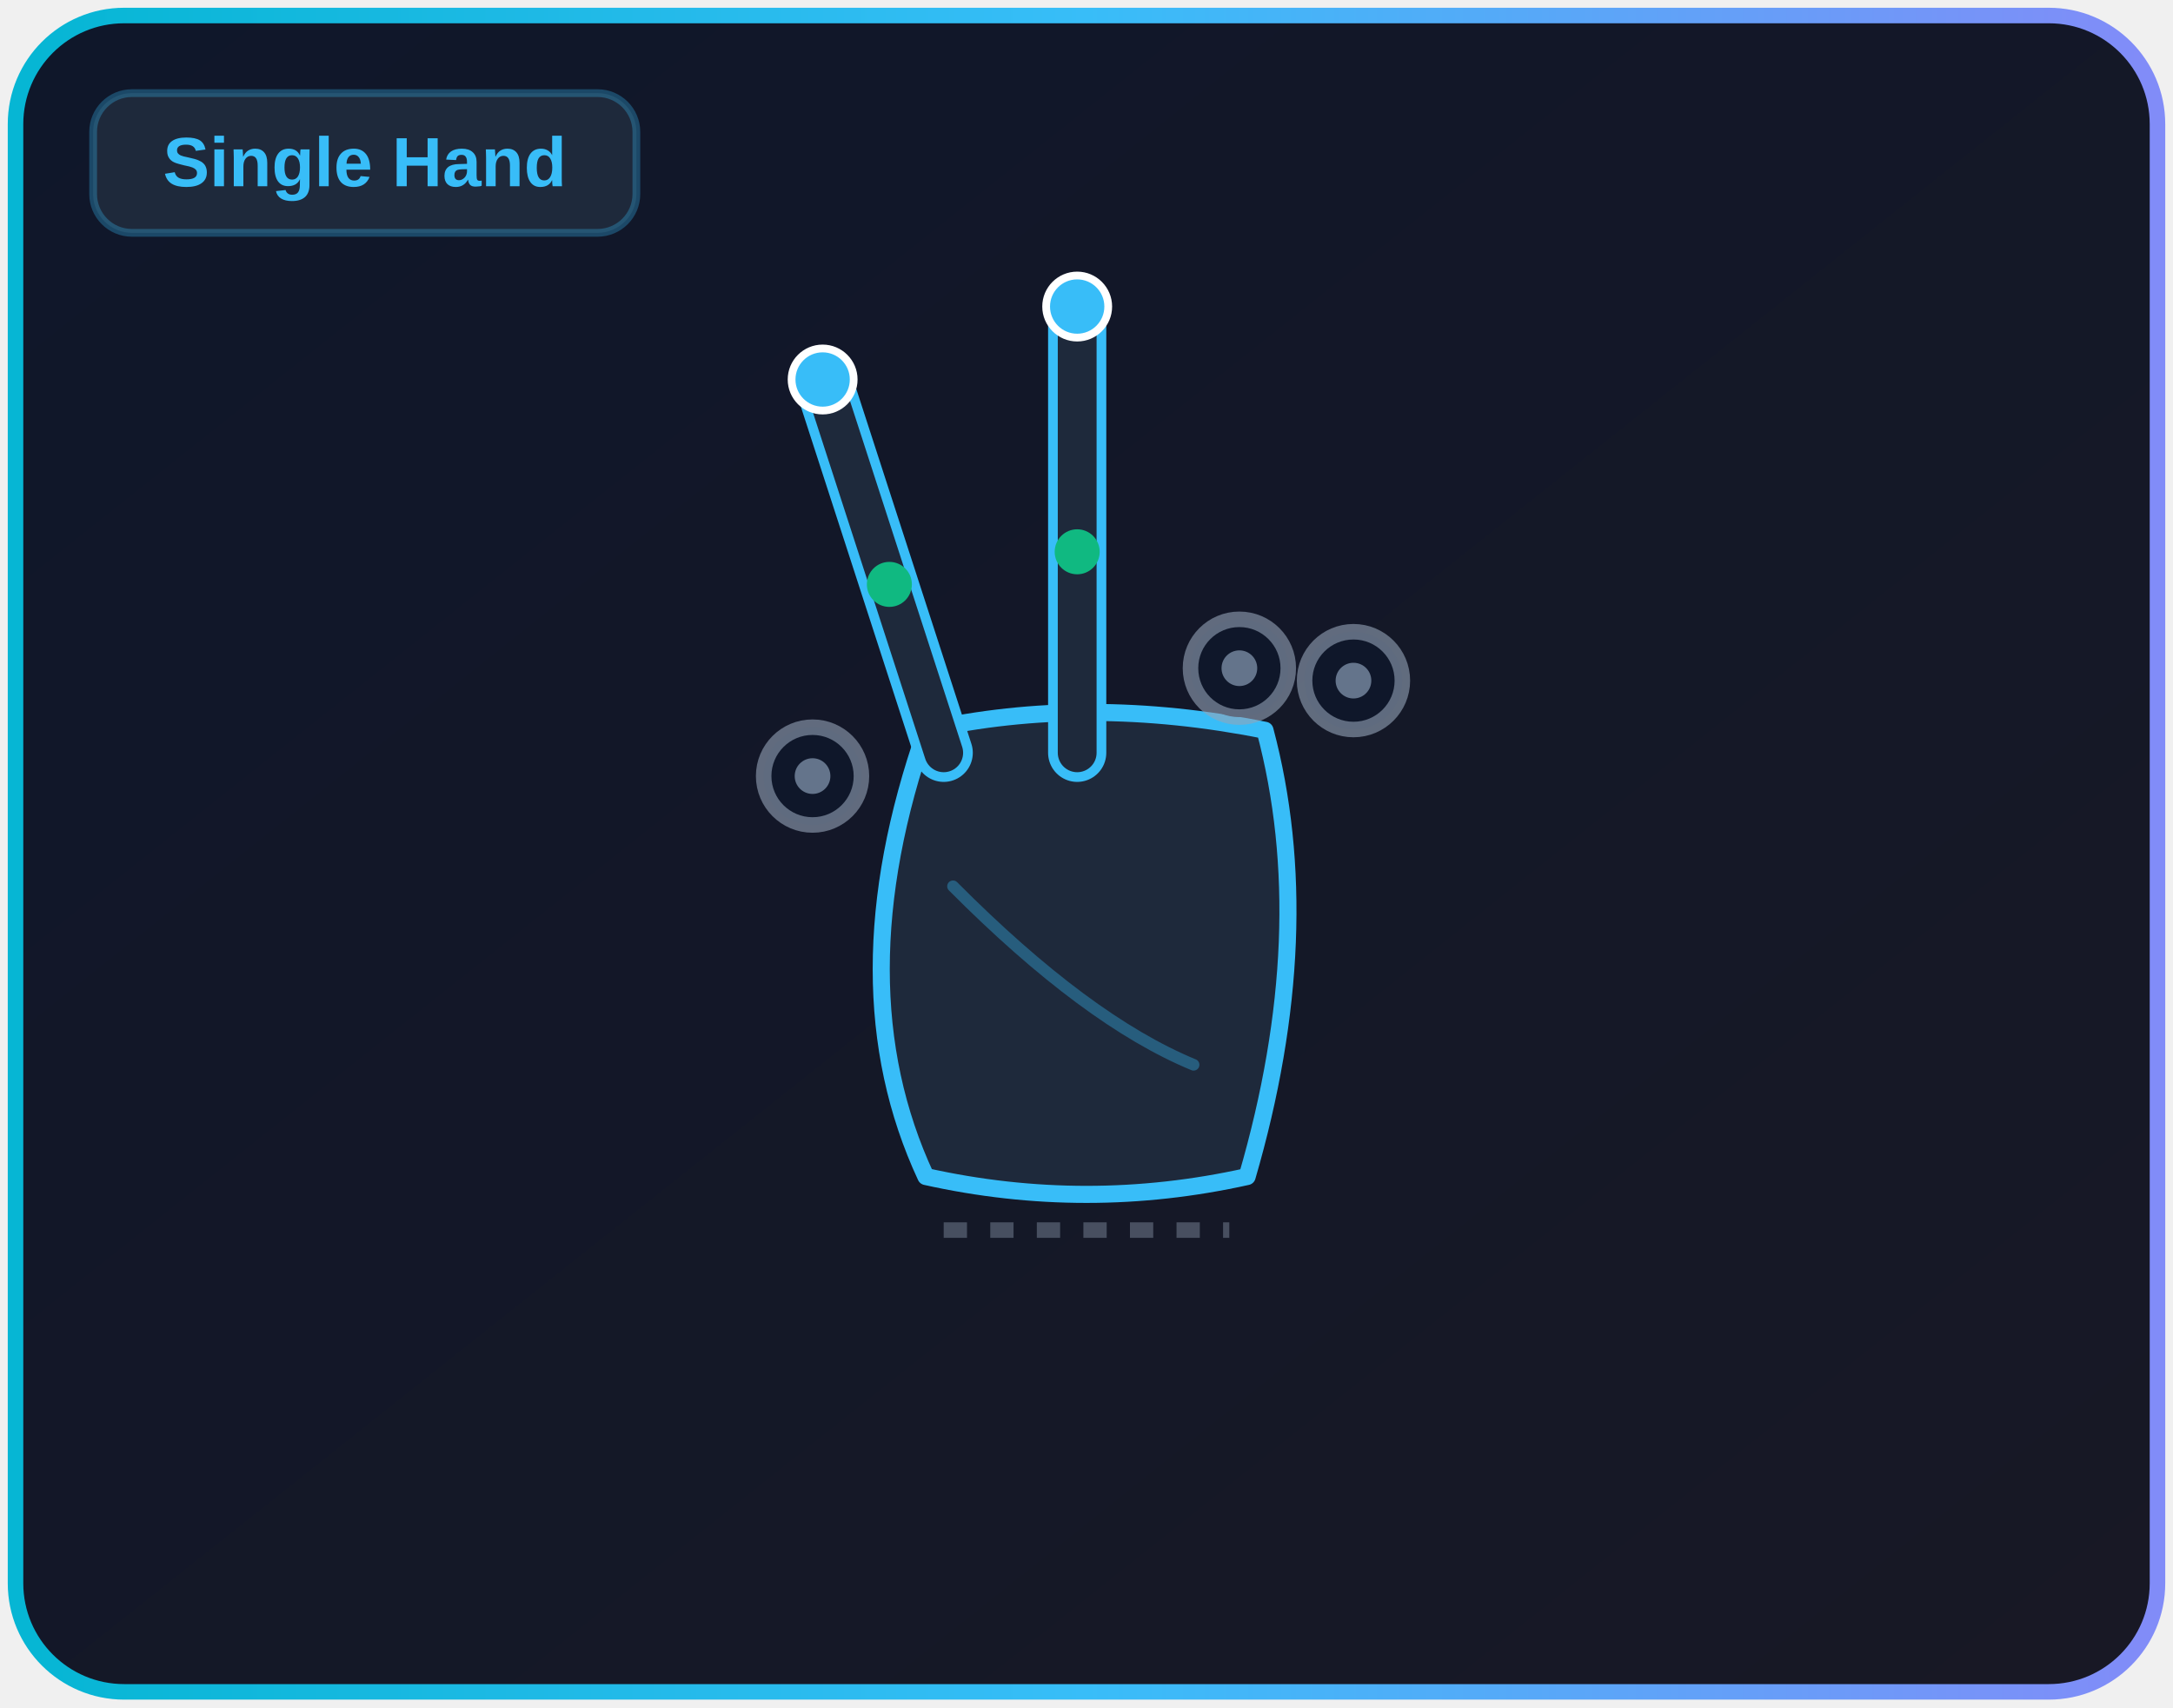
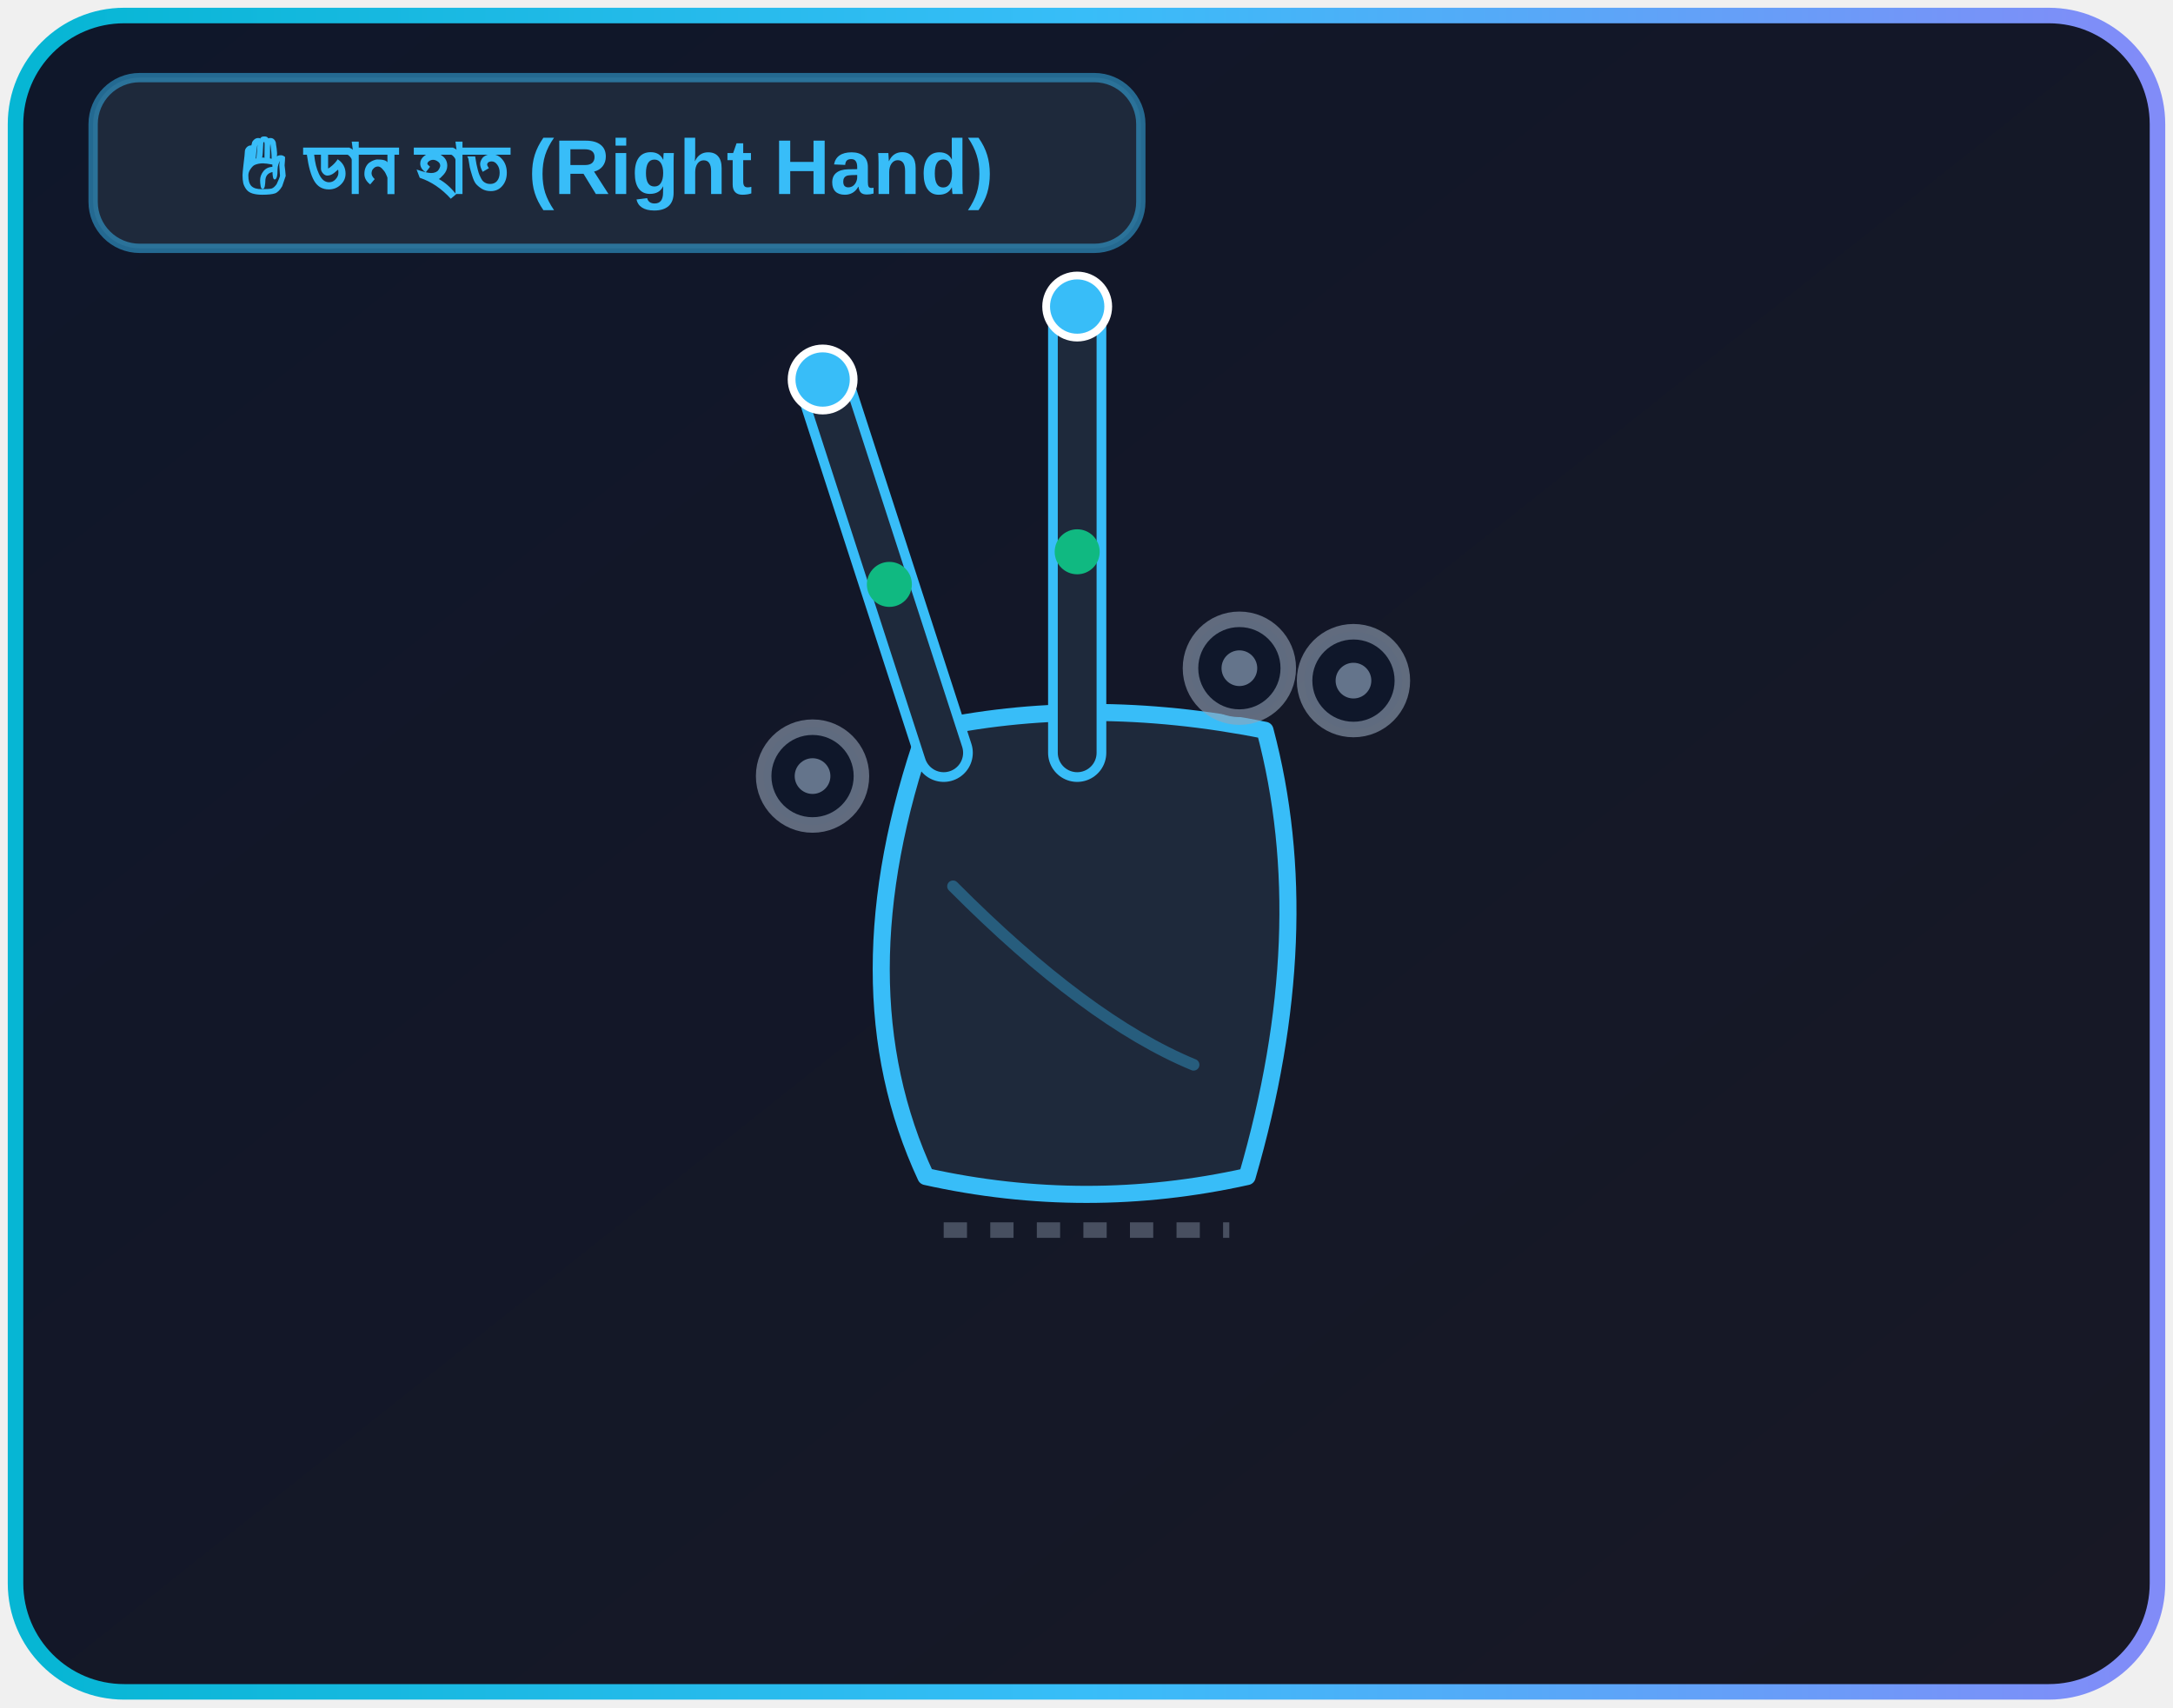
<svg xmlns="http://www.w3.org/2000/svg" viewBox="0 0 280 220" width="280" height="220">
  <defs>
    <linearGradient id="cardBg" x1="0%" y1="0%" x2="100%" y2="100%">
      <stop offset="0%" stop-color="#0F172A" />
      <stop offset="100%" stop-color="#181825" />
    </linearGradient>
    <linearGradient id="borderGlow" x1="0%" y1="0%" x2="100%" y2="0%">
      <stop offset="0%" stop-color="#06B6D4" />
      <stop offset="50%" stop-color="#38BDF8" />
      <stop offset="100%" stop-color="#818CF8" />
    </linearGradient>
  </defs>
  <rect width="276" height="216" x="2" y="2" rx="14" fill="url(#cardBg)" stroke="url(#borderGlow)" stroke-width="2" />
-   <rect x="12" y="12" width="70" height="18" rx="5" fill="#1E293B" stroke="rgba(56, 189, 248, 0.3)" stroke-width="1" />
-   <text x="47" y="24" fill="#38BDF8" font-family="'Segoe UI', Arial, sans-serif" font-size="9" font-weight="bold" text-anchor="middle">Single Hand</text>
+   <rect x="12" y="10" width="135" height="22" rx="6" fill="#1E293B" stroke="#38BDF8" stroke-opacity="0.5" stroke-width="1.2" />
+   <text x="79.5" y="25" fill="#38BDF8" font-family="'SolaimanLipi', 'Segoe UI', Arial, sans-serif" font-size="10" font-weight="bold" text-anchor="middle">✋ ডান হাত (Right Hand)</text>
  <g id="hand_anatomy">
    <path d="M 119.3,151.6 Q 140.0,156.2 160.7,151.6 Q 169.9,120.0 163.0,94.1 Q 140.0,89.5 119.3,94.1 Q 107.8,126.9 119.3,151.6 Z" fill="#1E293B" stroke="#38BDF8" stroke-width="2.2" stroke-linejoin="round" />
    <path d="M 122.8,114.2 Q 140.0,131.5 153.8,137.2" fill="none" stroke="rgba(56, 189, 248, 0.35)" stroke-width="1.5" stroke-linecap="round" />
    <line x1="121.6" y1="158.5" x2="158.4" y2="158.5" stroke="rgba(148, 163, 184, 0.4)" stroke-width="2" stroke-dasharray="3,3" />
    <circle cx="104.7" cy="100.0" r="6.3" fill="#0F172A" stroke="rgba(148, 163, 184, 0.6)" stroke-width="2" />
    <circle cx="104.7" cy="100.0" r="2.3" fill="#64748B" />
    <line x1="121.6" y1="97.0" x2="106.0" y2="48.9" stroke="#38BDF8" stroke-width="7.5" stroke-linecap="round" />
    <line x1="121.6" y1="97.0" x2="106.0" y2="48.9" stroke="#1E293B" stroke-width="5.0" stroke-linecap="round" />
    <circle cx="114.6" cy="75.3" r="2.9" fill="#10B981" />
    <circle cx="106.0" cy="48.9" r="4.0" fill="#38BDF8" stroke="#FFFFFF" stroke-width="1" />
    <line x1="138.8" y1="97.0" x2="138.8" y2="39.5" stroke="#38BDF8" stroke-width="7.5" stroke-linecap="round" />
    <line x1="138.8" y1="97.0" x2="138.8" y2="39.5" stroke="#1E293B" stroke-width="5.0" stroke-linecap="round" />
    <circle cx="138.8" cy="71.1" r="2.9" fill="#10B981" />
    <circle cx="138.8" cy="39.5" r="4.0" fill="#38BDF8" stroke="#FFFFFF" stroke-width="1" />
    <circle cx="159.7" cy="86.1" r="6.3" fill="#0F172A" stroke="rgba(148, 163, 184, 0.6)" stroke-width="2" />
    <circle cx="159.7" cy="86.1" r="2.3" fill="#64748B" />
    <circle cx="174.4" cy="87.7" r="6.3" fill="#0F172A" stroke="rgba(148, 163, 184, 0.6)" stroke-width="2" />
    <circle cx="174.4" cy="87.7" r="2.3" fill="#64748B" />
  </g>
</svg>
